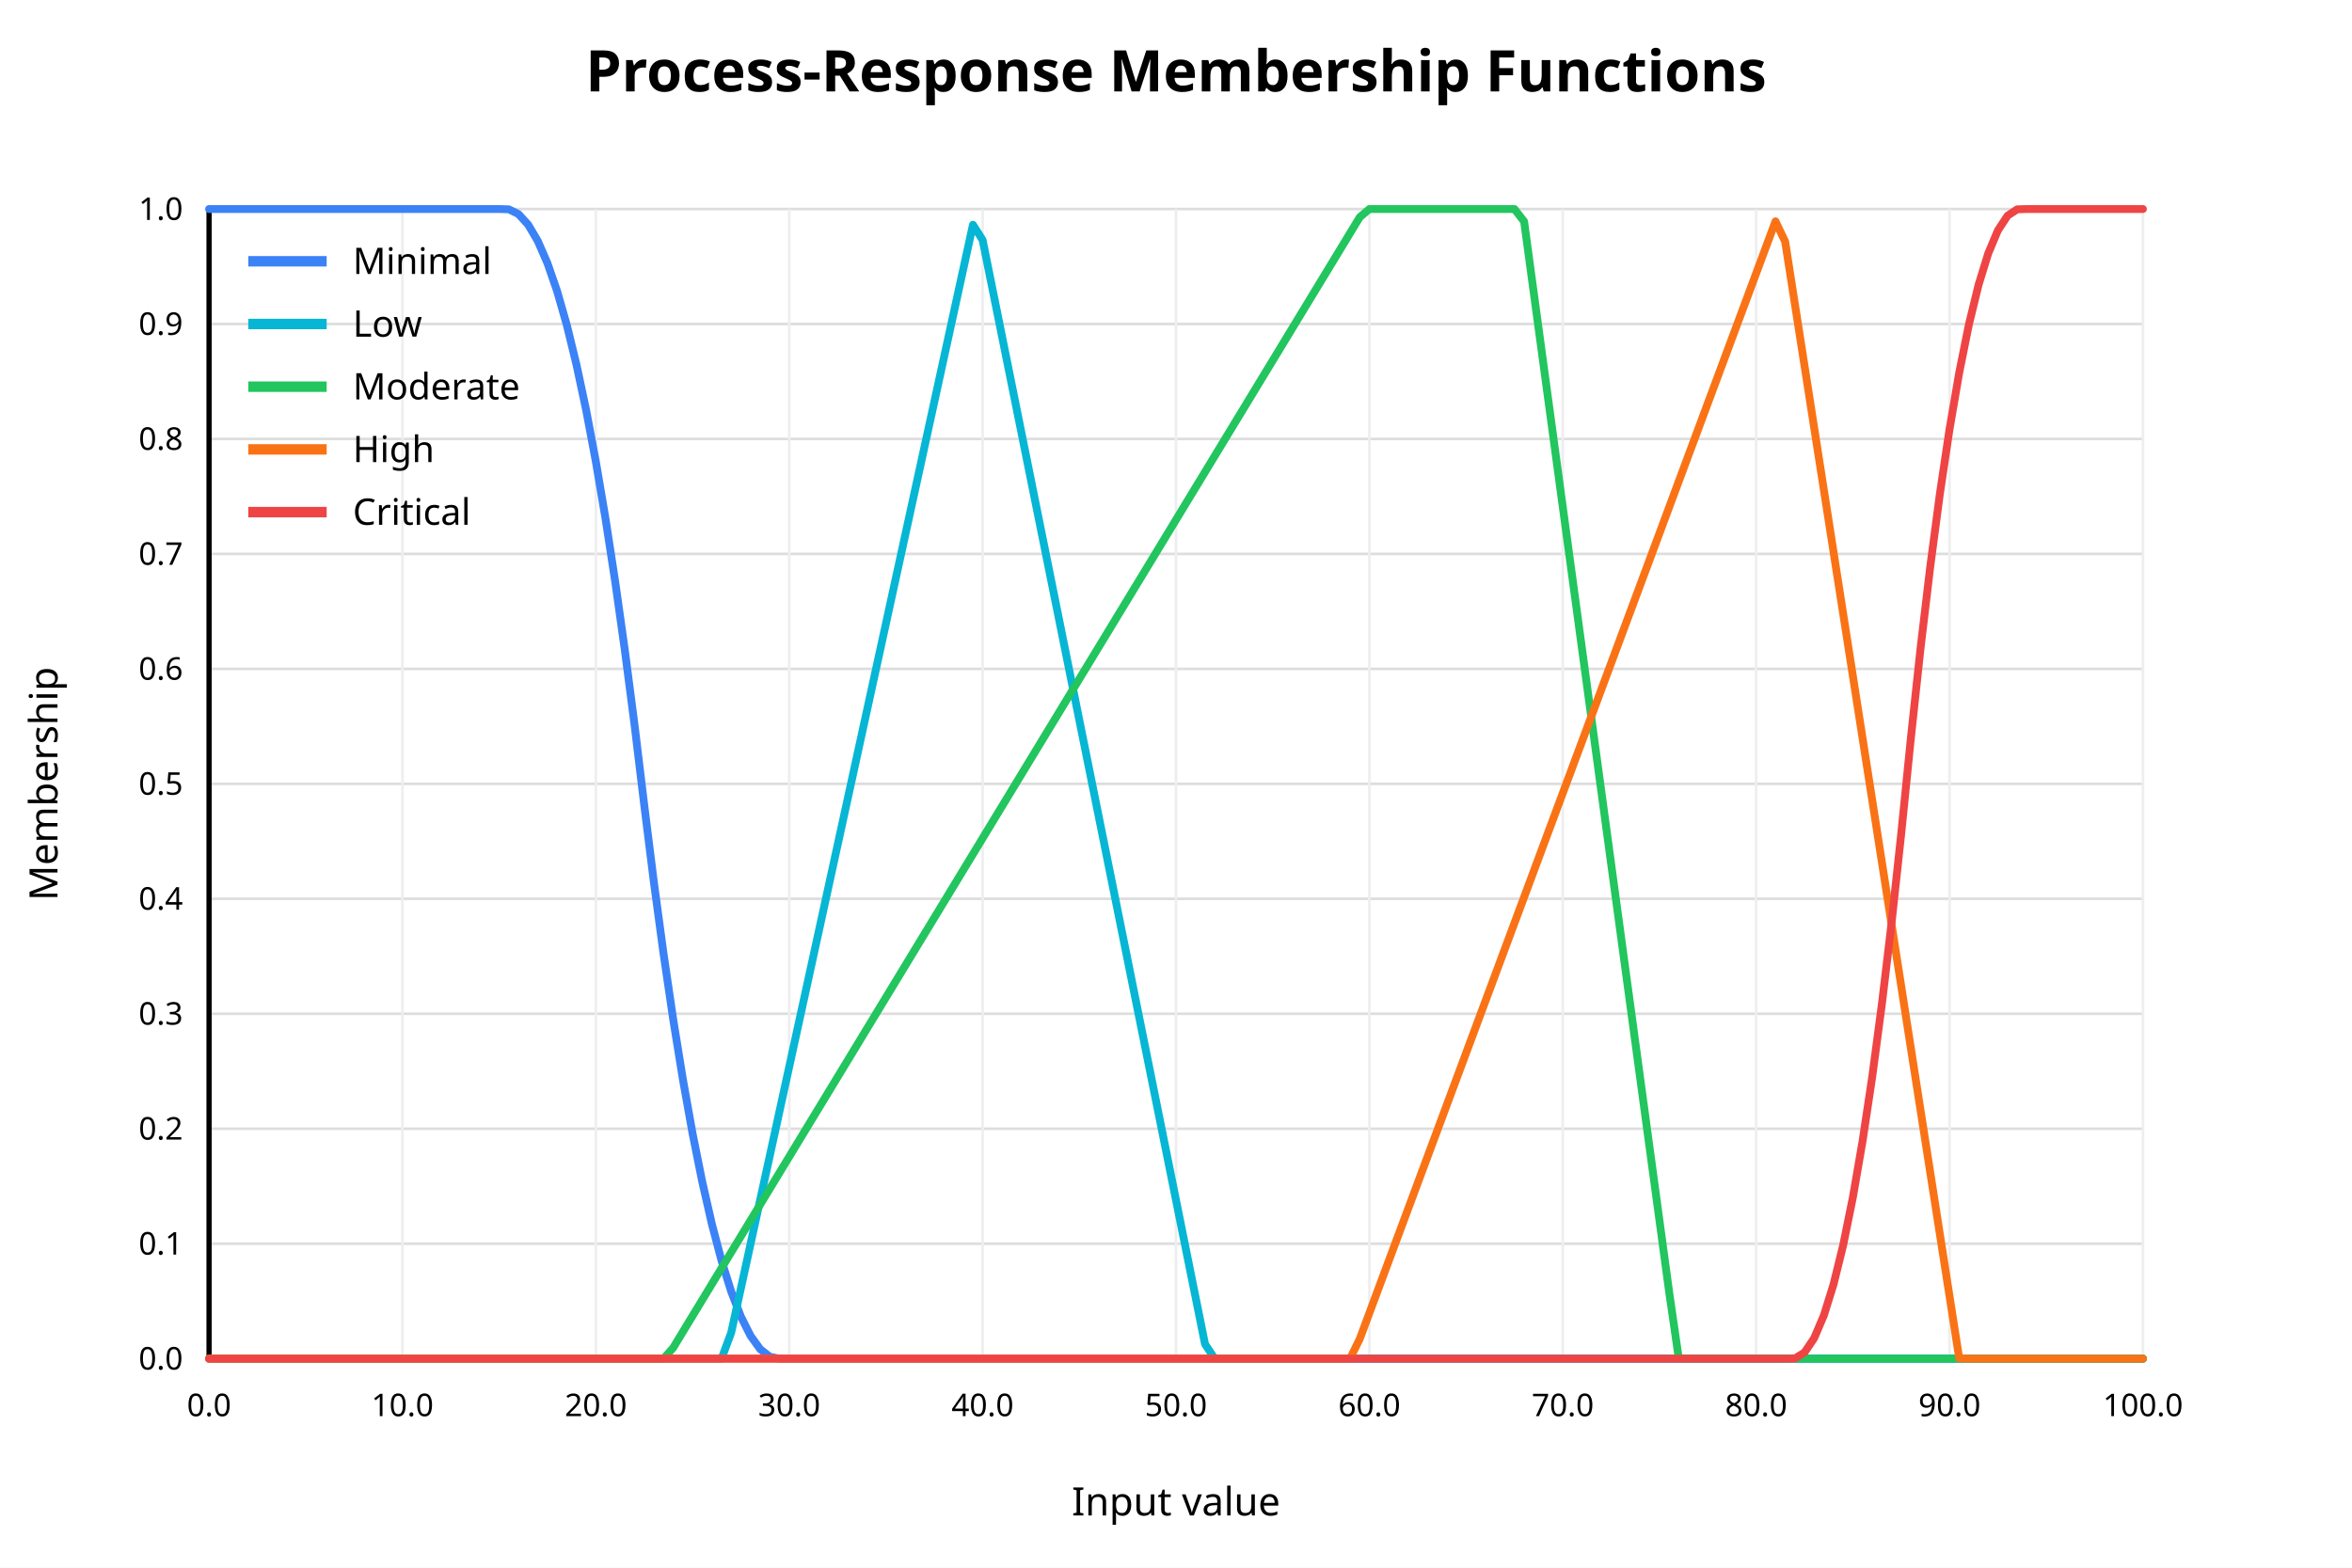
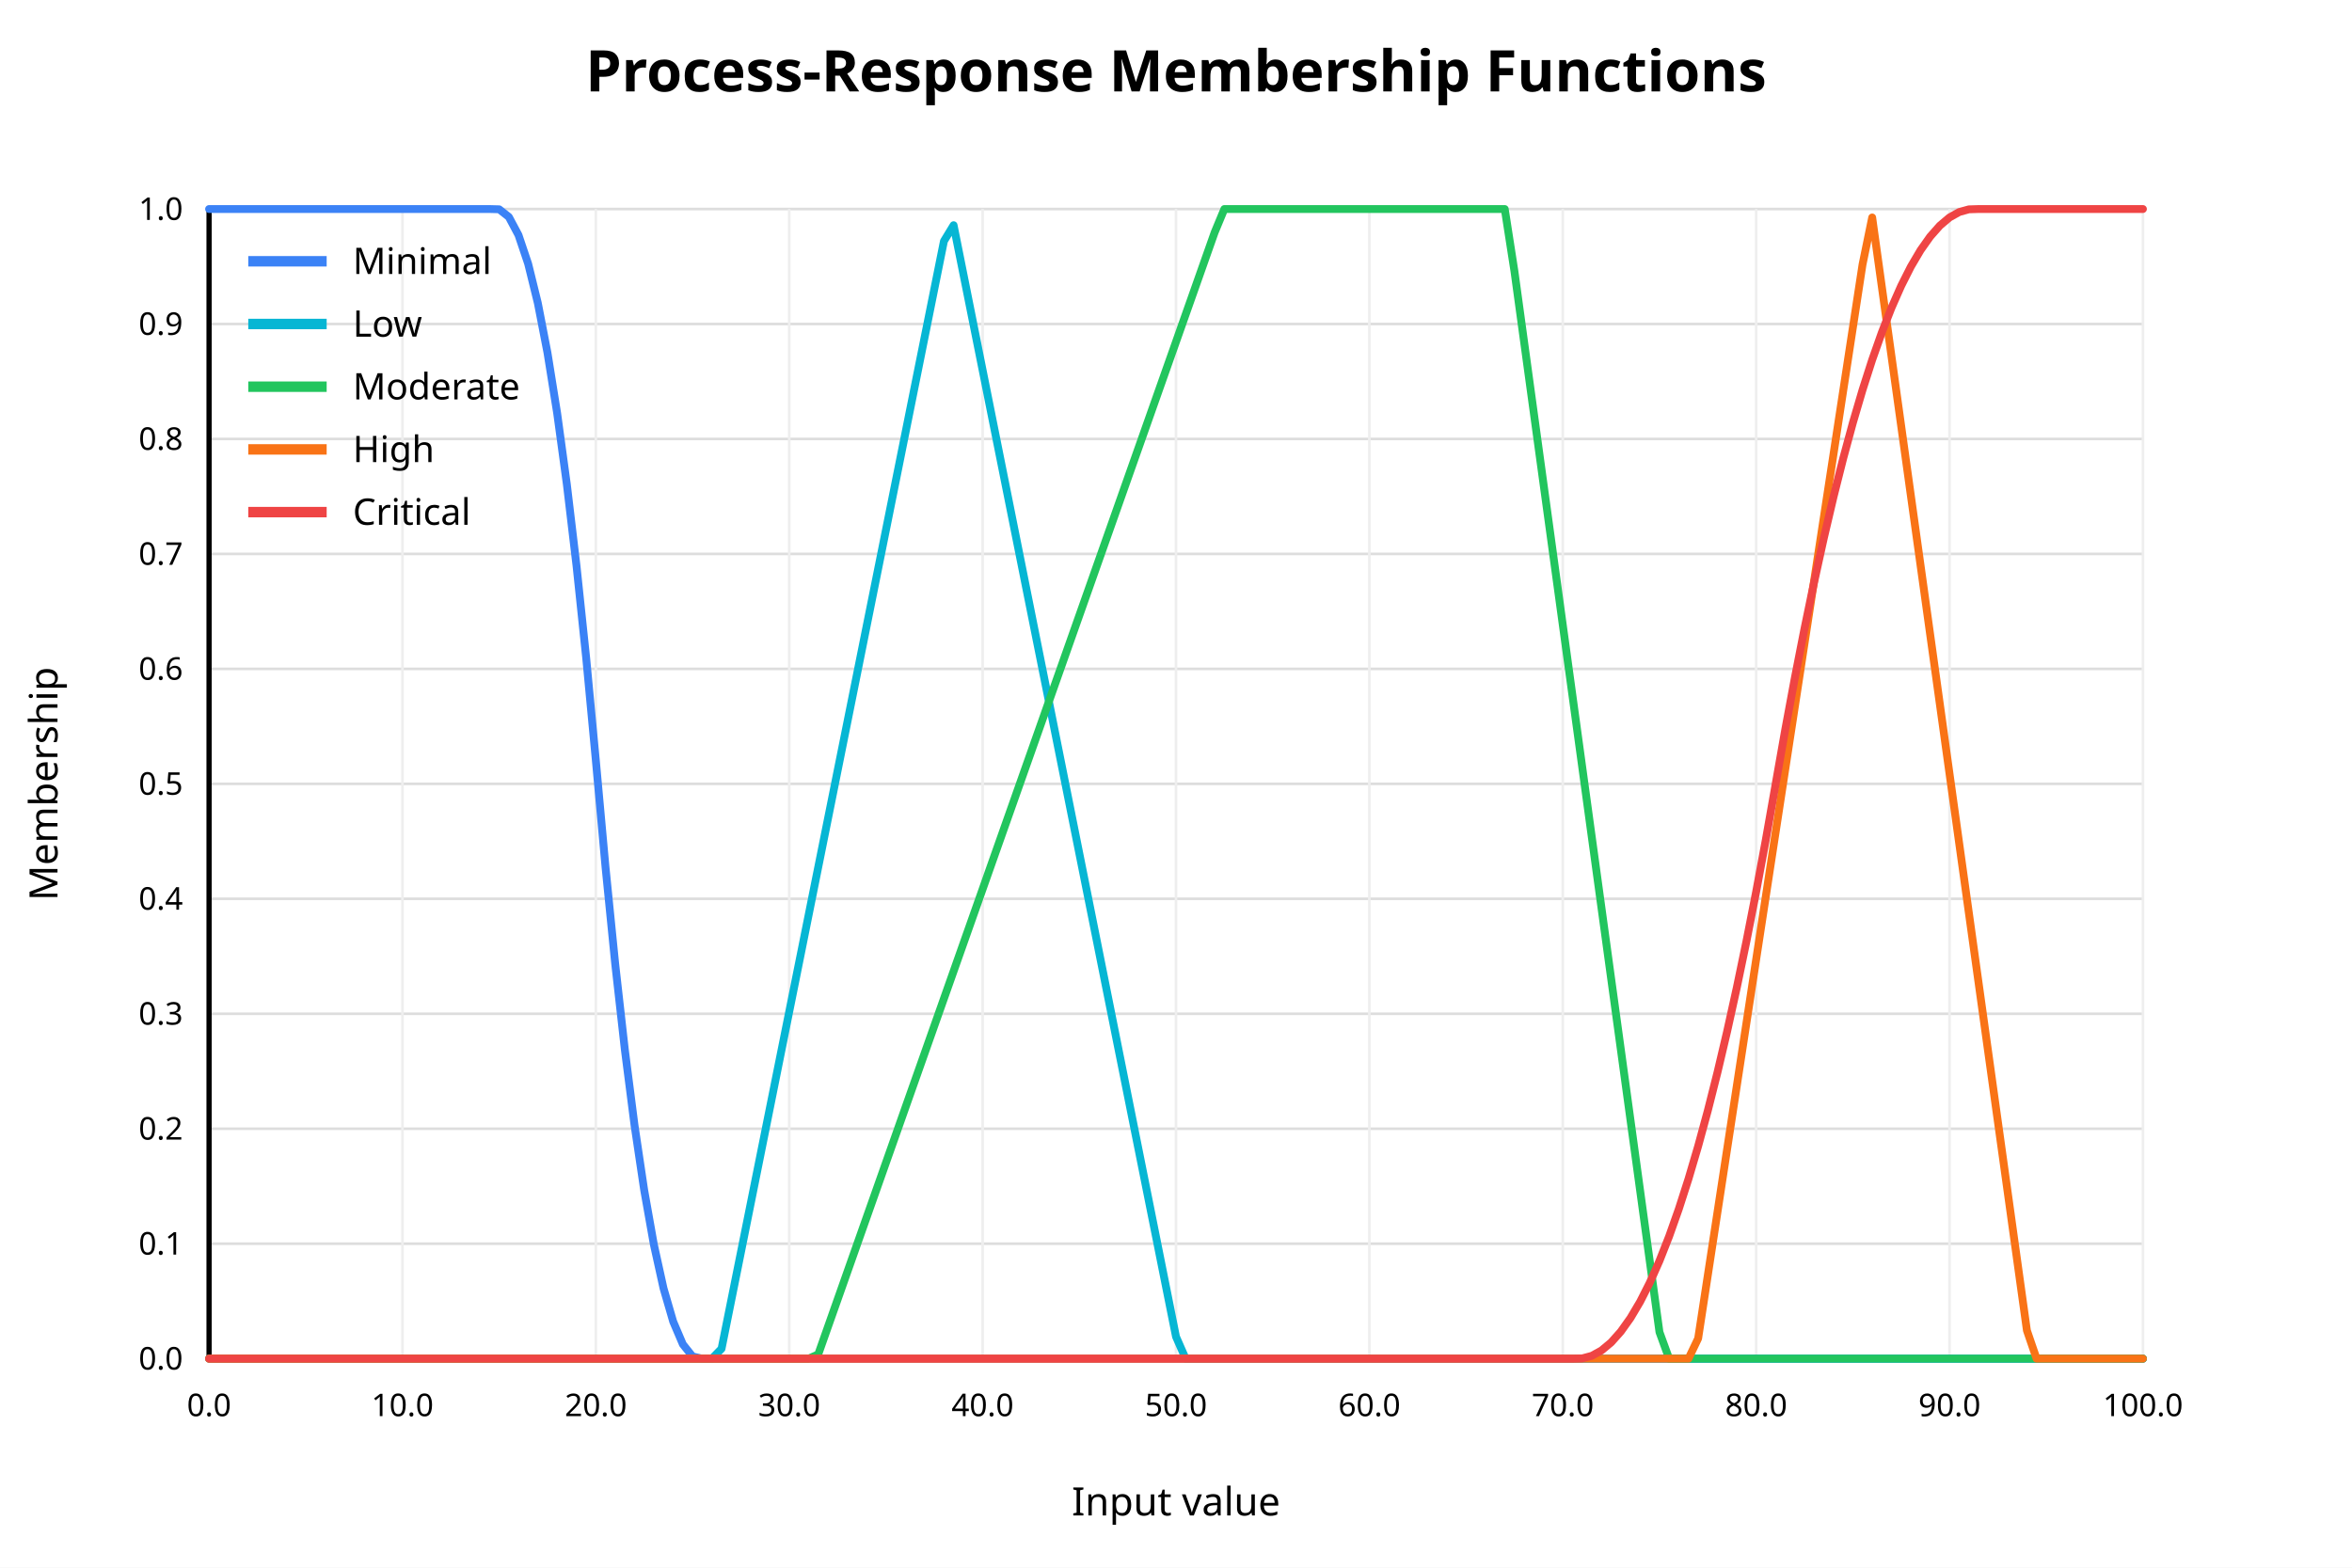
<svg xmlns="http://www.w3.org/2000/svg" width="900" height="600" viewBox="0 0 900 600">
  <rect x="0" y="0" width="900" height="600" fill="white" />
  <text x="450" y="35" text-anchor="middle" font-family="sans-serif" font-size="22" font-weight="bold" fill="black">Process-Response Membership Functions</text>
  <line x1="80" y1="520.00" x2="820" y2="520.00" stroke="#dddddd" stroke-width="1" />
  <text x="70" y="520.00" text-anchor="end" dominant-baseline="middle" font-family="sans-serif" font-size="12" fill="black">0.0</text>
  <line x1="80" y1="476.00" x2="820" y2="476.00" stroke="#dddddd" stroke-width="1" />
  <text x="70" y="476.00" text-anchor="end" dominant-baseline="middle" font-family="sans-serif" font-size="12" fill="black">0.1</text>
  <line x1="80" y1="432.00" x2="820" y2="432.00" stroke="#dddddd" stroke-width="1" />
  <text x="70" y="432.00" text-anchor="end" dominant-baseline="middle" font-family="sans-serif" font-size="12" fill="black">0.2</text>
  <line x1="80" y1="388.00" x2="820" y2="388.00" stroke="#dddddd" stroke-width="1" />
  <text x="70" y="388.00" text-anchor="end" dominant-baseline="middle" font-family="sans-serif" font-size="12" fill="black">0.3</text>
  <line x1="80" y1="344.00" x2="820" y2="344.00" stroke="#dddddd" stroke-width="1" />
  <text x="70" y="344.00" text-anchor="end" dominant-baseline="middle" font-family="sans-serif" font-size="12" fill="black">0.4</text>
  <line x1="80" y1="300.00" x2="820" y2="300.00" stroke="#dddddd" stroke-width="1" />
  <text x="70" y="300.00" text-anchor="end" dominant-baseline="middle" font-family="sans-serif" font-size="12" fill="black">0.5</text>
  <line x1="80" y1="256.00" x2="820" y2="256.00" stroke="#dddddd" stroke-width="1" />
  <text x="70" y="256.00" text-anchor="end" dominant-baseline="middle" font-family="sans-serif" font-size="12" fill="black">0.6</text>
  <line x1="80" y1="212.00" x2="820" y2="212.00" stroke="#dddddd" stroke-width="1" />
  <text x="70" y="212.00" text-anchor="end" dominant-baseline="middle" font-family="sans-serif" font-size="12" fill="black">0.7</text>
  <line x1="80" y1="168.00" x2="820" y2="168.00" stroke="#dddddd" stroke-width="1" />
  <text x="70" y="168.00" text-anchor="end" dominant-baseline="middle" font-family="sans-serif" font-size="12" fill="black">0.8</text>
  <line x1="80" y1="124.00" x2="820" y2="124.00" stroke="#dddddd" stroke-width="1" />
  <text x="70" y="124.00" text-anchor="end" dominant-baseline="middle" font-family="sans-serif" font-size="12" fill="black">0.9</text>
  <line x1="80" y1="80.00" x2="820" y2="80.00" stroke="#dddddd" stroke-width="1" />
  <text x="70" y="80.00" text-anchor="end" dominant-baseline="middle" font-family="sans-serif" font-size="12" fill="black">1.0</text>
  <line x1="80.00" y1="80" x2="80.00" y2="520" stroke="#eeeeee" stroke-width="1" />
  <text x="80.00" y="542" text-anchor="middle" font-family="sans-serif" font-size="12" fill="black">0.0</text>
  <line x1="154.00" y1="80" x2="154.00" y2="520" stroke="#eeeeee" stroke-width="1" />
  <text x="154.00" y="542" text-anchor="middle" font-family="sans-serif" font-size="12" fill="black">10.0</text>
  <line x1="228.00" y1="80" x2="228.00" y2="520" stroke="#eeeeee" stroke-width="1" />
  <text x="228.00" y="542" text-anchor="middle" font-family="sans-serif" font-size="12" fill="black">20.0</text>
  <line x1="302.00" y1="80" x2="302.00" y2="520" stroke="#eeeeee" stroke-width="1" />
  <text x="302.00" y="542" text-anchor="middle" font-family="sans-serif" font-size="12" fill="black">30.0</text>
  <line x1="376.00" y1="80" x2="376.00" y2="520" stroke="#eeeeee" stroke-width="1" />
  <text x="376.00" y="542" text-anchor="middle" font-family="sans-serif" font-size="12" fill="black">40.0</text>
  <line x1="450.00" y1="80" x2="450.00" y2="520" stroke="#eeeeee" stroke-width="1" />
  <text x="450.00" y="542" text-anchor="middle" font-family="sans-serif" font-size="12" fill="black">50.0</text>
  <line x1="524.00" y1="80" x2="524.00" y2="520" stroke="#eeeeee" stroke-width="1" />
  <text x="524.00" y="542" text-anchor="middle" font-family="sans-serif" font-size="12" fill="black">60.0</text>
  <line x1="598.00" y1="80" x2="598.00" y2="520" stroke="#eeeeee" stroke-width="1" />
  <text x="598.00" y="542" text-anchor="middle" font-family="sans-serif" font-size="12" fill="black">70.0</text>
  <line x1="672.00" y1="80" x2="672.00" y2="520" stroke="#eeeeee" stroke-width="1" />
  <text x="672.00" y="542" text-anchor="middle" font-family="sans-serif" font-size="12" fill="black">80.0</text>
  <line x1="746.00" y1="80" x2="746.00" y2="520" stroke="#eeeeee" stroke-width="1" />
  <text x="746.00" y="542" text-anchor="middle" font-family="sans-serif" font-size="12" fill="black">90.0</text>
  <line x1="820.00" y1="80" x2="820.00" y2="520" stroke="#eeeeee" stroke-width="1" />
  <text x="820.00" y="542" text-anchor="middle" font-family="sans-serif" font-size="12" fill="black">100.0</text>
  <line x1="80" y1="520" x2="820" y2="520" stroke="black" stroke-width="2" />
  <line x1="80" y1="80" x2="80" y2="520" stroke="black" stroke-width="2" />
  <text x="450" y="580" text-anchor="middle" font-family="sans-serif" font-size="15" fill="black">Input value</text>
  <text x="22" y="300" text-anchor="middle" font-family="sans-serif" font-size="15" fill="black" transform="rotate(-90 22 300)">Membership</text>
-   <polyline fill="none" stroke="#3b82f6" stroke-width="3" stroke-linejoin="round" stroke-linecap="round" points="80.00,80.00 83.70,80.00 87.40,80.00 91.10,80.00 94.80,80.00 98.50,80.00 102.20,80.00 105.90,80.00 109.60,80.00 113.30,80.00 117.00,80.00 120.70,80.00 124.40,80.00 128.10,80.00 131.80,80.00 135.50,80.00 139.20,80.00 142.90,80.00 146.60,80.00 150.30,80.00 154.00,80.00 157.70,80.00 161.40,80.00 165.10,80.00 168.80,80.00 172.50,80.00 176.20,80.00 179.90,80.00 183.60,80.00 187.30,80.00 191.00,80.00 194.70,80.11 198.40,81.94 202.10,85.99 205.80,92.27 209.50,100.77 213.20,111.49 216.90,124.44 220.60,139.62 224.30,157.02 228.00,176.64 231.70,198.49 235.40,222.57 239.10,248.87 242.80,277.39 246.50,307.99 250.20,337.60 253.90,364.97 257.60,390.13 261.30,413.05 265.00,433.76 268.70,452.23 272.40,468.49 276.10,482.51 279.80,494.32 283.50,503.89 287.20,511.25 290.90,516.38 294.60,519.28 298.30,520.00 302.00,520.00 305.70,520.00 309.40,520.00 313.10,520.00 316.80,520.00 320.50,520.00 324.20,520.00 327.90,520.00 331.60,520.00 335.30,520.00 339.00,520.00 342.70,520.00 346.40,520.00 350.10,520.00 353.80,520.00 357.50,520.00 361.20,520.00 364.90,520.00 368.60,520.00 372.30,520.00 376.00,520.00 379.70,520.00 383.40,520.00 387.10,520.00 390.80,520.00 394.50,520.00 398.20,520.00 401.90,520.00 405.60,520.00 409.30,520.00 413.00,520.00 416.70,520.00 420.40,520.00 424.10,520.00 427.80,520.00 431.50,520.00 435.20,520.00 438.90,520.00 442.60,520.00 446.30,520.00 450.00,520.00 453.70,520.00 457.40,520.00 461.10,520.00 464.80,520.00 468.50,520.00 472.20,520.00 475.90,520.00 479.60,520.00 483.30,520.00 487.00,520.00 490.70,520.00 494.40,520.00 498.10,520.00 501.80,520.00 505.50,520.00 509.20,520.00 512.90,520.00 516.60,520.00 520.30,520.00 524.00,520.00 527.70,520.00 531.40,520.00 535.10,520.00 538.80,520.00 542.50,520.00 546.20,520.00 549.90,520.00 553.60,520.00 557.30,520.00 561.00,520.00 564.70,520.00 568.40,520.00 572.10,520.00 575.80,520.00 579.50,520.00 583.20,520.00 586.90,520.00 590.60,520.00 594.30,520.00 598.00,520.00 601.70,520.00 605.40,520.00 609.10,520.00 612.80,520.00 616.50,520.00 620.20,520.00 623.90,520.00 627.60,520.00 631.30,520.00 635.00,520.00 638.70,520.00 642.40,520.00 646.10,520.00 649.80,520.00 653.50,520.00 657.20,520.00 660.90,520.00 664.60,520.00 668.30,520.00 672.00,520.00 675.70,520.00 679.40,520.00 683.10,520.00 686.80,520.00 690.50,520.00 694.20,520.00 697.90,520.00 701.60,520.00 705.30,520.00 709.00,520.00 712.70,520.00 716.40,520.00 720.10,520.00 723.80,520.00 727.50,520.00 731.20,520.00 734.90,520.00 738.60,520.00 742.30,520.00 746.00,520.00 749.70,520.00 753.40,520.00 757.10,520.00 760.80,520.00 764.50,520.00 768.20,520.00 771.90,520.00 775.60,520.00 779.30,520.00 783.00,520.00 786.70,520.00 790.40,520.00 794.10,520.00 797.80,520.00 801.50,520.00 805.20,520.00 808.90,520.00 812.60,520.00 816.30,520.00 820.00,520.00" />
+   <polyline fill="none" stroke="#3b82f6" stroke-width="3" stroke-linejoin="round" stroke-linecap="round" points="80.00,80.00 83.70,80.00 87.40,80.00 91.10,80.00 94.80,80.00 98.50,80.00 102.20,80.00 105.90,80.00 109.60,80.00 113.30,80.00 117.00,80.00 120.70,80.00 124.40,80.00 128.10,80.00 131.80,80.00 135.50,80.00 139.20,80.00 142.90,80.00 146.60,80.00 150.30,80.00 154.00,80.00 157.70,80.00 161.40,80.00 165.10,80.00 168.80,80.00 172.50,80.00 176.20,80.00 179.90,80.00 183.60,80.00 187.30,80.00 191.00,80.10 194.70,83.01 198.40,89.96 202.10,100.95 205.80,115.98 209.50,135.06 213.20,158.17 216.90,185.33 220.60,216.52 224.30,251.76 228.00,291.04 231.70,331.86 235.40,368.84 239.10,401.77 242.80,430.66 246.50,455.51 250.20,476.32 253.90,493.09 257.60,505.82 261.30,514.50 265.00,519.15 268.70,520.00 272.40,520.00 276.10,520.00 279.80,520.00 283.50,520.00 287.20,520.00 290.90,520.00 294.60,520.00 298.30,520.00 302.00,520.00 305.70,520.00 309.40,520.00 313.10,520.00 316.80,520.00 320.50,520.00 324.20,520.00 327.90,520.00 331.60,520.00 335.30,520.00 339.00,520.00 342.70,520.00 346.40,520.00 350.10,520.00 353.80,520.00 357.50,520.00 361.20,520.00 364.90,520.00 368.60,520.00 372.30,520.00 376.00,520.00 379.70,520.00 383.40,520.00 387.10,520.00 390.80,520.00 394.50,520.00 398.20,520.00 401.90,520.00 405.60,520.00 409.30,520.00 413.00,520.00 416.70,520.00 420.40,520.00 424.10,520.00 427.80,520.00 431.50,520.00 435.20,520.00 438.90,520.00 442.60,520.00 446.30,520.00 450.00,520.00 453.70,520.00 457.40,520.00 461.10,520.00 464.80,520.00 468.50,520.00 472.20,520.00 475.90,520.00 479.60,520.00 483.30,520.00 487.00,520.00 490.70,520.00 494.40,520.00 498.10,520.00 501.80,520.00 505.50,520.00 509.20,520.00 512.90,520.00 516.60,520.00 520.30,520.00 524.00,520.00 527.70,520.00 531.40,520.00 535.10,520.00 538.80,520.00 542.50,520.00 546.20,520.00 549.90,520.00 553.60,520.00 557.30,520.00 561.00,520.00 564.70,520.00 568.40,520.00 572.10,520.00 575.80,520.00 579.50,520.00 583.20,520.00 586.90,520.00 590.60,520.00 594.30,520.00 598.00,520.00 601.70,520.00 605.40,520.00 609.10,520.00 612.80,520.00 616.50,520.00 620.20,520.00 623.90,520.00 627.60,520.00 631.30,520.00 635.00,520.00 638.70,520.00 642.40,520.00 646.10,520.00 649.80,520.00 653.50,520.00 657.20,520.00 660.90,520.00 664.60,520.00 668.30,520.00 672.00,520.00 675.70,520.00 679.40,520.00 683.10,520.00 686.80,520.00 690.50,520.00 694.20,520.00 697.90,520.00 701.60,520.00 705.30,520.00 709.00,520.00 712.70,520.00 716.40,520.00 720.10,520.00 723.80,520.00 727.50,520.00 731.20,520.00 734.90,520.00 738.60,520.00 742.30,520.00 746.00,520.00 749.70,520.00 753.40,520.00 757.10,520.00 760.80,520.00 764.50,520.00 768.20,520.00 771.90,520.00 775.60,520.00 779.30,520.00 783.00,520.00 786.70,520.00 790.40,520.00 794.10,520.00 797.80,520.00 801.50,520.00 805.20,520.00 808.90,520.00 812.60,520.00 816.30,520.00 820.00,520.00" />
  <line x1="95" y1="100" x2="125" y2="100" stroke="#3b82f6" stroke-width="4" />
  <text x="135" y="100" dominant-baseline="middle" font-family="sans-serif" font-size="14" fill="black">Minimal</text>
-   <polyline fill="none" stroke="#06b6d4" stroke-width="3" stroke-linejoin="round" stroke-linecap="round" points="80.00,520.00 83.70,520.00 87.40,520.00 91.10,520.00 94.80,520.00 98.50,520.00 102.20,520.00 105.90,520.00 109.60,520.00 113.30,520.00 117.00,520.00 120.70,520.00 124.40,520.00 128.10,520.00 131.80,520.00 135.50,520.00 139.20,520.00 142.90,520.00 146.60,520.00 150.30,520.00 154.00,520.00 157.70,520.00 161.40,520.00 165.10,520.00 168.80,520.00 172.50,520.00 176.20,520.00 179.90,520.00 183.60,520.00 187.30,520.00 191.00,520.00 194.70,520.00 198.40,520.00 202.10,520.00 205.80,520.00 209.50,520.00 213.20,520.00 216.90,520.00 220.60,520.00 224.30,520.00 228.00,520.00 231.70,520.00 235.40,520.00 239.10,520.00 242.80,520.00 246.50,520.00 250.20,520.00 253.90,520.00 257.60,520.00 261.30,520.00 265.00,520.00 268.70,520.00 272.40,520.00 276.10,520.00 279.80,510.04 283.50,493.08 287.20,476.11 290.90,459.15 294.60,442.19 298.30,425.23 302.00,408.27 305.70,391.31 309.40,374.35 313.10,357.39 316.80,340.43 320.50,323.47 324.20,306.51 327.90,289.55 331.60,272.59 335.30,255.62 339.00,238.66 342.70,221.70 346.40,204.74 350.10,187.78 353.80,170.82 357.50,153.86 361.20,136.90 364.90,119.94 368.60,102.98 372.30,86.02 376.00,91.85 379.70,110.23 383.40,128.60 387.10,146.97 390.80,165.34 394.50,183.72 398.20,202.09 401.90,220.46 405.60,238.83 409.30,257.21 413.00,275.58 416.70,293.95 420.40,312.33 424.10,330.70 427.80,349.07 431.50,367.44 435.20,385.82 438.90,404.19 442.60,422.56 446.30,440.93 450.00,459.31 453.70,477.68 457.40,496.05 461.10,514.42 464.80,520.00 468.50,520.00 472.20,520.00 475.90,520.00 479.60,520.00 483.30,520.00 487.00,520.00 490.70,520.00 494.40,520.00 498.10,520.00 501.80,520.00 505.50,520.00 509.20,520.00 512.90,520.00 516.60,520.00 520.30,520.00 524.00,520.00 527.70,520.00 531.40,520.00 535.10,520.00 538.80,520.00 542.50,520.00 546.20,520.00 549.90,520.00 553.60,520.00 557.30,520.00 561.00,520.00 564.70,520.00 568.40,520.00 572.10,520.00 575.80,520.00 579.50,520.00 583.20,520.00 586.90,520.00 590.60,520.00 594.30,520.00 598.00,520.00 601.70,520.00 605.40,520.00 609.10,520.00 612.80,520.00 616.50,520.00 620.20,520.00 623.90,520.00 627.60,520.00 631.30,520.00 635.00,520.00 638.70,520.00 642.40,520.00 646.10,520.00 649.80,520.00 653.50,520.00 657.20,520.00 660.90,520.00 664.60,520.00 668.30,520.00 672.00,520.00 675.70,520.00 679.40,520.00 683.10,520.00 686.80,520.00 690.50,520.00 694.20,520.00 697.90,520.00 701.60,520.00 705.30,520.00 709.00,520.00 712.70,520.00 716.40,520.00 720.10,520.00 723.80,520.00 727.50,520.00 731.20,520.00 734.90,520.00 738.60,520.00 742.30,520.00 746.00,520.00 749.70,520.00 753.40,520.00 757.10,520.00 760.80,520.00 764.50,520.00 768.20,520.00 771.90,520.00 775.60,520.00 779.30,520.00 783.00,520.00 786.70,520.00 790.40,520.00 794.10,520.00 797.80,520.00 801.50,520.00 805.20,520.00 808.90,520.00 812.60,520.00 816.30,520.00 820.00,520.00" />
+   <polyline fill="none" stroke="#06b6d4" stroke-width="3" stroke-linejoin="round" stroke-linecap="round" points="80.00,520.00 83.70,520.00 87.40,520.00 91.10,520.00 94.80,520.00 98.50,520.00 102.20,520.00 105.90,520.00 109.60,520.00 113.30,520.00 117.00,520.00 120.70,520.00 124.40,520.00 128.10,520.00 131.80,520.00 135.50,520.00 139.20,520.00 142.90,520.00 146.60,520.00 150.30,520.00 154.00,520.00 157.70,520.00 161.40,520.00 165.10,520.00 168.80,520.00 172.50,520.00 176.20,520.00 179.90,520.00 183.60,520.00 187.30,520.00 191.00,520.00 194.70,520.00 198.40,520.00 202.10,520.00 205.80,520.00 209.50,520.00 213.20,520.00 216.90,520.00 220.60,520.00 224.30,520.00 228.00,520.00 231.70,520.00 235.40,520.00 239.10,520.00 242.80,520.00 246.50,520.00 250.20,520.00 253.90,520.00 257.60,520.00 261.30,520.00 265.00,520.00 268.70,520.00 272.40,520.00 276.10,516.20 279.80,497.77 283.50,479.34 287.20,460.91 290.90,442.48 294.60,424.04 298.30,405.61 302.00,387.18 305.70,368.75 309.40,350.32 313.10,331.88 316.80,313.45 320.50,295.02 324.20,276.59 327.90,258.16 331.60,239.72 335.30,221.29 339.00,202.86 342.70,184.43 346.40,166.00 350.10,147.56 353.80,129.13 357.50,110.70 361.20,92.27 364.90,86.19 368.60,104.68 372.30,123.18 376.00,141.67 379.70,160.17 383.40,178.66 387.10,197.16 390.80,215.66 394.50,234.15 398.20,252.65 401.90,271.14 405.60,289.64 409.30,308.14 413.00,326.63 416.70,345.13 420.40,363.62 424.10,382.12 427.80,400.62 431.50,419.11 435.20,437.61 438.90,456.10 442.60,474.60 446.30,493.10 450.00,511.59 453.70,520.00 457.40,520.00 461.10,520.00 464.80,520.00 468.50,520.00 472.20,520.00 475.90,520.00 479.60,520.00 483.30,520.00 487.00,520.00 490.70,520.00 494.40,520.00 498.10,520.00 501.80,520.00 505.50,520.00 509.20,520.00 512.90,520.00 516.60,520.00 520.30,520.00 524.00,520.00 527.70,520.00 531.40,520.00 535.10,520.00 538.80,520.00 542.50,520.00 546.20,520.00 549.90,520.00 553.60,520.00 557.30,520.00 561.00,520.00 564.70,520.00 568.40,520.00 572.10,520.00 575.80,520.00 579.50,520.00 583.20,520.00 586.90,520.00 590.60,520.00 594.30,520.00 598.00,520.00 601.70,520.00 605.40,520.00 609.10,520.00 612.80,520.00 616.50,520.00 620.20,520.00 623.90,520.00 627.60,520.00 631.30,520.00 635.00,520.00 638.70,520.00 642.40,520.00 646.10,520.00 649.80,520.00 653.50,520.00 657.20,520.00 660.90,520.00 664.60,520.00 668.30,520.00 672.00,520.00 675.70,520.00 679.40,520.00 683.10,520.00 686.80,520.00 690.50,520.00 694.20,520.00 697.90,520.00 701.60,520.00 705.30,520.00 709.00,520.00 712.70,520.00 716.40,520.00 720.10,520.00 723.80,520.00 727.50,520.00 731.20,520.00 734.90,520.00 738.60,520.00 742.30,520.00 746.00,520.00 749.70,520.00 753.40,520.00 757.10,520.00 760.80,520.00 764.50,520.00 768.20,520.00 771.90,520.00 775.60,520.00 779.30,520.00 783.00,520.00 786.70,520.00 790.40,520.00 794.10,520.00 797.80,520.00 801.50,520.00 805.20,520.00 808.90,520.00 812.60,520.00 816.30,520.00 820.00,520.00" />
  <line x1="95" y1="124" x2="125" y2="124" stroke="#06b6d4" stroke-width="4" />
  <text x="135" y="124" dominant-baseline="middle" font-family="sans-serif" font-size="14" fill="black">Low</text>
-   <polyline fill="none" stroke="#22c55e" stroke-width="3" stroke-linejoin="round" stroke-linecap="round" points="80.00,520.00 83.70,520.00 87.40,520.00 91.10,520.00 94.80,520.00 98.50,520.00 102.20,520.00 105.90,520.00 109.60,520.00 113.30,520.00 117.00,520.00 120.70,520.00 124.40,520.00 128.10,520.00 131.80,520.00 135.50,520.00 139.20,520.00 142.90,520.00 146.60,520.00 150.30,520.00 154.00,520.00 157.70,520.00 161.40,520.00 165.10,520.00 168.80,520.00 172.50,520.00 176.20,520.00 179.90,520.00 183.60,520.00 187.30,520.00 191.00,520.00 194.70,520.00 198.40,520.00 202.10,520.00 205.80,520.00 209.50,520.00 213.20,520.00 216.90,520.00 220.60,520.00 224.30,520.00 228.00,520.00 231.70,520.00 235.40,520.00 239.10,520.00 242.80,520.00 246.50,520.00 250.20,520.00 253.90,520.00 257.60,515.83 261.30,509.73 265.00,503.64 268.70,497.55 272.40,491.45 276.10,485.36 279.80,479.26 283.50,473.17 287.20,467.08 290.90,460.98 294.60,454.89 298.30,448.79 302.00,442.70 305.70,436.60 309.40,430.51 313.10,424.42 316.80,418.32 320.50,412.23 324.20,406.13 327.90,400.04 331.60,393.94 335.30,387.85 339.00,381.76 342.70,375.66 346.40,369.57 350.10,363.47 353.80,357.38 357.50,351.28 361.20,345.19 364.90,339.10 368.60,333.00 372.30,326.91 376.00,320.81 379.70,314.72 383.40,308.62 387.10,302.53 390.80,296.44 394.50,290.34 398.20,284.25 401.90,278.15 405.60,272.06 409.30,265.97 413.00,259.87 416.70,253.78 420.40,247.68 424.10,241.59 427.80,235.49 431.50,229.40 435.20,223.31 438.90,217.21 442.60,211.12 446.30,205.02 450.00,198.93 453.70,192.83 457.40,186.74 461.10,180.65 464.80,174.55 468.50,168.46 472.20,162.36 475.90,156.27 479.60,150.17 483.30,144.08 487.00,137.99 490.70,131.89 494.40,125.80 498.10,119.70 501.80,113.61 505.50,107.52 509.20,101.42 512.90,95.33 516.60,89.23 520.30,83.14 524.00,80.00 527.70,80.00 531.40,80.00 535.10,80.00 538.80,80.00 542.50,80.00 546.20,80.00 549.90,80.00 553.60,80.00 557.30,80.00 561.00,80.00 564.70,80.00 568.40,80.00 572.10,80.00 575.80,80.00 579.50,80.00 583.20,84.74 586.90,112.06 590.60,139.37 594.30,166.68 598.00,194.00 601.70,221.31 605.40,248.63 609.10,275.94 612.80,303.25 616.50,330.57 620.20,357.88 623.90,385.19 627.60,412.51 631.30,439.82 635.00,467.13 638.70,494.45 642.40,520.00 646.10,520.00 649.80,520.00 653.50,520.00 657.20,520.00 660.90,520.00 664.60,520.00 668.30,520.00 672.00,520.00 675.70,520.00 679.40,520.00 683.10,520.00 686.80,520.00 690.50,520.00 694.20,520.00 697.90,520.00 701.60,520.00 705.30,520.00 709.00,520.00 712.70,520.00 716.40,520.00 720.10,520.00 723.80,520.00 727.50,520.00 731.20,520.00 734.90,520.00 738.60,520.00 742.30,520.00 746.00,520.00 749.70,520.00 753.40,520.00 757.10,520.00 760.80,520.00 764.50,520.00 768.20,520.00 771.90,520.00 775.60,520.00 779.30,520.00 783.00,520.00 786.70,520.00 790.40,520.00 794.10,520.00 797.80,520.00 801.50,520.00 805.20,520.00 808.90,520.00 812.60,520.00 816.30,520.00 820.00,520.00" />
+   <polyline fill="none" stroke="#22c55e" stroke-width="3" stroke-linejoin="round" stroke-linecap="round" points="80.00,520.00 83.70,520.00 87.40,520.00 91.10,520.00 94.80,520.00 98.50,520.00 102.20,520.00 105.90,520.00 109.60,520.00 113.30,520.00 117.00,520.00 120.70,520.00 124.40,520.00 128.10,520.00 131.80,520.00 135.50,520.00 139.20,520.00 142.90,520.00 146.60,520.00 150.30,520.00 154.00,520.00 157.70,520.00 161.40,520.00 165.10,520.00 168.80,520.00 172.50,520.00 176.20,520.00 179.90,520.00 183.60,520.00 187.30,520.00 191.00,520.00 194.70,520.00 198.40,520.00 202.10,520.00 205.80,520.00 209.50,520.00 213.20,520.00 216.90,520.00 220.60,520.00 224.30,520.00 228.00,520.00 231.70,520.00 235.40,520.00 239.10,520.00 242.80,520.00 246.50,520.00 250.20,520.00 253.90,520.00 257.60,520.00 261.30,520.00 265.00,520.00 268.70,520.00 272.40,520.00 276.10,520.00 279.80,520.00 283.50,520.00 287.20,520.00 290.90,520.00 294.60,520.00 298.30,520.00 302.00,520.00 305.70,520.00 309.40,520.00 313.10,518.34 316.80,507.86 320.50,497.39 324.20,486.92 327.90,476.44 331.60,465.97 335.30,455.50 339.00,445.02 342.70,434.55 346.40,424.07 350.10,413.60 353.80,403.13 357.50,392.65 361.20,382.18 364.90,371.71 368.60,361.23 372.30,350.76 376.00,340.29 379.70,329.81 383.40,319.34 387.10,308.87 390.80,298.39 394.50,287.92 398.20,277.44 401.90,266.97 405.60,256.50 409.30,246.02 413.00,235.55 416.70,225.08 420.40,214.60 424.10,204.13 427.80,193.66 431.50,183.18 435.20,172.71 438.90,162.24 442.60,151.76 446.30,141.29 450.00,130.82 453.70,120.34 457.40,109.87 461.10,99.39 464.80,88.92 468.50,80.00 472.20,80.00 475.90,80.00 479.60,80.00 483.30,80.00 487.00,80.00 490.70,80.00 494.40,80.00 498.10,80.00 501.80,80.00 505.50,80.00 509.20,80.00 512.90,80.00 516.60,80.00 520.30,80.00 524.00,80.00 527.70,80.00 531.40,80.00 535.10,80.00 538.80,80.00 542.50,80.00 546.20,80.00 549.90,80.00 553.60,80.00 557.30,80.00 561.00,80.00 564.70,80.00 568.40,80.00 572.10,80.00 575.80,80.00 579.50,103.80 583.20,130.87 586.90,157.94 590.60,185.01 594.30,212.08 598.00,239.14 601.70,266.21 605.40,293.28 609.10,320.35 612.80,347.42 616.50,374.49 620.20,401.55 623.90,428.62 627.60,455.69 631.30,482.76 635.00,509.83 638.70,520.00 642.40,520.00 646.10,520.00 649.80,520.00 653.50,520.00 657.20,520.00 660.90,520.00 664.60,520.00 668.30,520.00 672.00,520.00 675.70,520.00 679.40,520.00 683.10,520.00 686.80,520.00 690.50,520.00 694.20,520.00 697.90,520.00 701.60,520.00 705.30,520.00 709.00,520.00 712.70,520.00 716.40,520.00 720.10,520.00 723.80,520.00 727.50,520.00 731.20,520.00 734.90,520.00 738.60,520.00 742.30,520.00 746.00,520.00 749.70,520.00 753.40,520.00 757.10,520.00 760.80,520.00 764.50,520.00 768.20,520.00 771.90,520.00 775.60,520.00 779.30,520.00 783.00,520.00 786.70,520.00 790.40,520.00 794.10,520.00 797.80,520.00 801.50,520.00 805.20,520.00 808.90,520.00 812.60,520.00 816.30,520.00 820.00,520.00" />
  <line x1="95" y1="148" x2="125" y2="148" stroke="#22c55e" stroke-width="4" />
  <text x="135" y="148" dominant-baseline="middle" font-family="sans-serif" font-size="14" fill="black">Moderate</text>
-   <polyline fill="none" stroke="#f97316" stroke-width="3" stroke-linejoin="round" stroke-linecap="round" points="80.00,520.00 83.70,520.00 87.40,520.00 91.10,520.00 94.80,520.00 98.50,520.00 102.20,520.00 105.90,520.00 109.60,520.00 113.30,520.00 117.00,520.00 120.70,520.00 124.40,520.00 128.10,520.00 131.80,520.00 135.50,520.00 139.20,520.00 142.90,520.00 146.60,520.00 150.30,520.00 154.00,520.00 157.70,520.00 161.40,520.00 165.10,520.00 168.80,520.00 172.50,520.00 176.20,520.00 179.90,520.00 183.60,520.00 187.30,520.00 191.00,520.00 194.70,520.00 198.40,520.00 202.10,520.00 205.80,520.00 209.50,520.00 213.20,520.00 216.90,520.00 220.60,520.00 224.30,520.00 228.00,520.00 231.70,520.00 235.40,520.00 239.10,520.00 242.80,520.00 246.50,520.00 250.20,520.00 253.90,520.00 257.60,520.00 261.30,520.00 265.00,520.00 268.70,520.00 272.40,520.00 276.10,520.00 279.80,520.00 283.50,520.00 287.20,520.00 290.90,520.00 294.60,520.00 298.30,520.00 302.00,520.00 305.70,520.00 309.40,520.00 313.10,520.00 316.80,520.00 320.50,520.00 324.20,520.00 327.90,520.00 331.60,520.00 335.30,520.00 339.00,520.00 342.70,520.00 346.40,520.00 350.10,520.00 353.80,520.00 357.50,520.00 361.20,520.00 364.90,520.00 368.60,520.00 372.30,520.00 376.00,520.00 379.70,520.00 383.40,520.00 387.10,520.00 390.80,520.00 394.50,520.00 398.20,520.00 401.90,520.00 405.60,520.00 409.30,520.00 413.00,520.00 416.70,520.00 420.40,520.00 424.10,520.00 427.80,520.00 431.50,520.00 435.20,520.00 438.90,520.00 442.60,520.00 446.30,520.00 450.00,520.00 453.70,520.00 457.40,520.00 461.10,520.00 464.80,520.00 468.50,520.00 472.20,520.00 475.90,520.00 479.60,520.00 483.30,520.00 487.00,520.00 490.70,520.00 494.40,520.00 498.10,520.00 501.80,520.00 505.50,520.00 509.20,520.00 512.90,520.00 516.60,520.00 520.30,512.47 524.00,502.52 527.70,492.57 531.40,482.62 535.10,472.68 538.80,462.73 542.50,452.78 546.20,442.83 549.90,432.89 553.60,422.94 557.30,412.99 561.00,403.04 564.70,393.09 568.40,383.15 572.10,373.20 575.80,363.25 579.50,353.30 583.20,343.36 586.90,333.41 590.60,323.46 594.30,313.51 598.00,303.56 601.70,293.62 605.40,283.67 609.10,273.72 612.80,263.77 616.50,253.83 620.20,243.88 623.90,233.93 627.60,223.98 631.30,214.04 635.00,204.09 638.70,194.14 642.40,184.19 646.10,174.24 649.80,164.30 653.50,154.35 657.20,144.40 660.90,134.45 664.60,124.51 668.30,114.56 672.00,104.61 675.70,94.66 679.40,84.71 683.10,92.49 686.80,116.24 690.50,139.98 694.20,163.72 697.90,187.47 701.60,211.21 705.30,234.96 709.00,258.70 712.70,282.44 716.40,306.19 720.10,329.93 723.80,353.68 727.50,377.42 731.20,401.16 734.90,424.91 738.60,448.65 742.30,472.40 746.00,496.14 749.70,519.88 753.40,520.00 757.10,520.00 760.80,520.00 764.50,520.00 768.20,520.00 771.90,520.00 775.60,520.00 779.30,520.00 783.00,520.00 786.70,520.00 790.40,520.00 794.10,520.00 797.80,520.00 801.50,520.00 805.20,520.00 808.90,520.00 812.60,520.00 816.30,520.00 820.00,520.00" />
+   <polyline fill="none" stroke="#f97316" stroke-width="3" stroke-linejoin="round" stroke-linecap="round" points="80.00,520.00 83.70,520.00 87.40,520.00 91.10,520.00 94.80,520.00 98.50,520.00 102.20,520.00 105.90,520.00 109.60,520.00 113.30,520.00 117.00,520.00 120.70,520.00 124.40,520.00 128.10,520.00 131.80,520.00 135.50,520.00 139.20,520.00 142.90,520.00 146.60,520.00 150.30,520.00 154.00,520.00 157.70,520.00 161.40,520.00 165.10,520.00 168.80,520.00 172.50,520.00 176.20,520.00 179.90,520.00 183.60,520.00 187.30,520.00 191.00,520.00 194.70,520.00 198.40,520.00 202.10,520.00 205.80,520.00 209.50,520.00 213.20,520.00 216.90,520.00 220.60,520.00 224.30,520.00 228.00,520.00 231.70,520.00 235.40,520.00 239.10,520.00 242.80,520.00 246.50,520.00 250.20,520.00 253.90,520.00 257.60,520.00 261.30,520.00 265.00,520.00 268.70,520.00 272.40,520.00 276.10,520.00 279.80,520.00 283.50,520.00 287.20,520.00 290.90,520.00 294.60,520.00 298.30,520.00 302.00,520.00 305.70,520.00 309.40,520.00 313.10,520.00 316.80,520.00 320.50,520.00 324.20,520.00 327.90,520.00 331.60,520.00 335.30,520.00 339.00,520.00 342.70,520.00 346.40,520.00 350.10,520.00 353.80,520.00 357.50,520.00 361.20,520.00 364.90,520.00 368.60,520.00 372.30,520.00 376.00,520.00 379.70,520.00 383.40,520.00 387.10,520.00 390.80,520.00 394.50,520.00 398.20,520.00 401.90,520.00 405.60,520.00 409.30,520.00 413.00,520.00 416.70,520.00 420.40,520.00 424.10,520.00 427.80,520.00 431.50,520.00 435.20,520.00 438.90,520.00 442.60,520.00 446.30,520.00 450.00,520.00 453.70,520.00 457.40,520.00 461.10,520.00 464.80,520.00 468.50,520.00 472.20,520.00 475.90,520.00 479.60,520.00 483.30,520.00 487.00,520.00 490.70,520.00 494.40,520.00 498.10,520.00 501.80,520.00 505.50,520.00 509.20,520.00 512.90,520.00 516.60,520.00 520.30,520.00 524.00,520.00 527.70,520.00 531.40,520.00 535.10,520.00 538.80,520.00 542.50,520.00 546.20,520.00 549.90,520.00 553.60,520.00 557.30,520.00 561.00,520.00 564.70,520.00 568.40,520.00 572.10,520.00 575.80,520.00 579.50,520.00 583.20,520.00 586.90,520.00 590.60,520.00 594.30,520.00 598.00,520.00 601.70,520.00 605.40,520.00 609.10,520.00 612.80,520.00 616.50,520.00 620.20,520.00 623.90,520.00 627.60,520.00 631.30,520.00 635.00,520.00 638.70,520.00 642.40,520.00 646.10,520.00 649.80,512.27 653.50,488.09 657.20,463.91 660.90,439.74 664.60,415.56 668.30,391.38 672.00,367.20 675.70,343.02 679.40,318.85 683.10,294.67 686.80,270.49 690.50,246.31 694.20,222.13 697.90,197.96 701.60,173.78 705.30,149.60 709.00,125.42 712.70,101.25 716.40,83.23 720.10,109.85 723.80,136.48 727.50,163.10 731.20,189.72 734.90,216.35 738.60,242.97 742.30,269.59 746.00,296.21 749.70,322.84 753.40,349.46 757.10,376.08 760.80,402.71 764.50,429.33 768.20,455.95 771.90,482.58 775.60,509.20 779.30,520.00 783.00,520.00 786.70,520.00 790.40,520.00 794.10,520.00 797.80,520.00 801.50,520.00 805.20,520.00 808.90,520.00 812.60,520.00 816.30,520.00 820.00,520.00" />
  <line x1="95" y1="172" x2="125" y2="172" stroke="#f97316" stroke-width="4" />
  <text x="135" y="172" dominant-baseline="middle" font-family="sans-serif" font-size="14" fill="black">High</text>
-   <polyline fill="none" stroke="#ef4444" stroke-width="3" stroke-linejoin="round" stroke-linecap="round" points="80.00,520.00 83.70,520.00 87.40,520.00 91.10,520.00 94.80,520.00 98.50,520.00 102.20,520.00 105.90,520.00 109.60,520.00 113.30,520.00 117.00,520.00 120.70,520.00 124.40,520.00 128.10,520.00 131.80,520.00 135.50,520.00 139.20,520.00 142.90,520.00 146.60,520.00 150.30,520.00 154.00,520.00 157.70,520.00 161.40,520.00 165.10,520.00 168.80,520.00 172.50,520.00 176.20,520.00 179.90,520.00 183.60,520.00 187.30,520.00 191.00,520.00 194.70,520.00 198.40,520.00 202.10,520.00 205.80,520.00 209.50,520.00 213.20,520.00 216.90,520.00 220.60,520.00 224.30,520.00 228.00,520.00 231.70,520.00 235.40,520.00 239.10,520.00 242.80,520.00 246.50,520.00 250.20,520.00 253.90,520.00 257.60,520.00 261.30,520.00 265.00,520.00 268.70,520.00 272.40,520.00 276.10,520.00 279.80,520.00 283.50,520.00 287.20,520.00 290.90,520.00 294.60,520.00 298.30,520.00 302.00,520.00 305.70,520.00 309.40,520.00 313.10,520.00 316.80,520.00 320.50,520.00 324.20,520.00 327.90,520.00 331.60,520.00 335.30,520.00 339.00,520.00 342.70,520.00 346.40,520.00 350.10,520.00 353.80,520.00 357.50,520.00 361.20,520.00 364.90,520.00 368.60,520.00 372.30,520.00 376.00,520.00 379.70,520.00 383.40,520.00 387.10,520.00 390.80,520.00 394.50,520.00 398.20,520.00 401.90,520.00 405.60,520.00 409.30,520.00 413.00,520.00 416.70,520.00 420.40,520.00 424.10,520.00 427.80,520.00 431.50,520.00 435.20,520.00 438.90,520.00 442.60,520.00 446.30,520.00 450.00,520.00 453.70,520.00 457.40,520.00 461.10,520.00 464.80,520.00 468.50,520.00 472.20,520.00 475.90,520.00 479.60,520.00 483.30,520.00 487.00,520.00 490.70,520.00 494.40,520.00 498.10,520.00 501.80,520.00 505.50,520.00 509.20,520.00 512.90,520.00 516.60,520.00 520.30,520.00 524.00,520.00 527.70,520.00 531.40,520.00 535.10,520.00 538.80,520.00 542.50,520.00 546.20,520.00 549.90,520.00 553.60,520.00 557.30,520.00 561.00,520.00 564.70,520.00 568.40,520.00 572.10,520.00 575.80,520.00 579.50,520.00 583.20,520.00 586.90,520.00 590.60,520.00 594.30,520.00 598.00,520.00 601.70,520.00 605.40,520.00 609.10,520.00 612.80,520.00 616.50,520.00 620.20,520.00 623.90,520.00 627.60,520.00 631.30,520.00 635.00,520.00 638.70,520.00 642.40,520.00 646.10,520.00 649.80,520.00 653.50,520.00 657.20,520.00 660.90,520.00 664.60,520.00 668.30,520.00 672.00,520.00 675.70,520.00 679.40,520.00 683.10,520.00 686.80,519.92 690.50,517.63 694.20,512.14 697.90,503.46 701.60,491.60 705.30,476.54 709.00,458.28 712.70,436.84 716.40,412.21 720.10,384.38 723.80,353.37 727.50,319.16 731.20,282.49 734.90,248.13 738.60,216.97 742.30,189.00 746.00,164.22 749.70,142.63 753.40,124.23 757.10,109.03 760.80,97.01 764.50,88.19 768.20,82.55 771.90,80.11 775.60,80.00 779.30,80.00 783.00,80.00 786.70,80.00 790.40,80.00 794.10,80.00 797.80,80.00 801.50,80.00 805.20,80.00 808.90,80.00 812.60,80.00 816.30,80.00 820.00,80.00" />
+   <polyline fill="none" stroke="#ef4444" stroke-width="3" stroke-linejoin="round" stroke-linecap="round" points="80.00,520.00 83.70,520.00 87.40,520.00 91.10,520.00 94.80,520.00 98.50,520.00 102.20,520.00 105.90,520.00 109.60,520.00 113.30,520.00 117.00,520.00 120.70,520.00 124.40,520.00 128.10,520.00 131.80,520.00 135.50,520.00 139.20,520.00 142.90,520.00 146.60,520.00 150.30,520.00 154.00,520.00 157.70,520.00 161.40,520.00 165.10,520.00 168.80,520.00 172.50,520.00 176.20,520.00 179.90,520.00 183.60,520.00 187.30,520.00 191.00,520.00 194.70,520.00 198.40,520.00 202.10,520.00 205.80,520.00 209.50,520.00 213.20,520.00 216.90,520.00 220.60,520.00 224.30,520.00 228.00,520.00 231.70,520.00 235.40,520.00 239.10,520.00 242.80,520.00 246.50,520.00 250.20,520.00 253.90,520.00 257.60,520.00 261.30,520.00 265.00,520.00 268.70,520.00 272.40,520.00 276.10,520.00 279.80,520.00 283.50,520.00 287.20,520.00 290.90,520.00 294.60,520.00 298.30,520.00 302.00,520.00 305.70,520.00 309.40,520.00 313.10,520.00 316.80,520.00 320.50,520.00 324.20,520.00 327.90,520.00 331.60,520.00 335.30,520.00 339.00,520.00 342.70,520.00 346.40,520.00 350.10,520.00 353.80,520.00 357.50,520.00 361.20,520.00 364.90,520.00 368.60,520.00 372.30,520.00 376.00,520.00 379.70,520.00 383.40,520.00 387.10,520.00 390.80,520.00 394.50,520.00 398.20,520.00 401.90,520.00 405.60,520.00 409.30,520.00 413.00,520.00 416.70,520.00 420.40,520.00 424.10,520.00 427.80,520.00 431.50,520.00 435.20,520.00 438.90,520.00 442.60,520.00 446.30,520.00 450.00,520.00 453.70,520.00 457.40,520.00 461.10,520.00 464.80,520.00 468.50,520.00 472.20,520.00 475.90,520.00 479.60,520.00 483.30,520.00 487.00,520.00 490.70,520.00 494.40,520.00 498.10,520.00 501.80,520.00 505.50,520.00 509.20,520.00 512.90,520.00 516.60,520.00 520.30,520.00 524.00,520.00 527.70,520.00 531.40,520.00 535.10,520.00 538.80,520.00 542.50,520.00 546.20,520.00 549.90,520.00 553.60,520.00 557.30,520.00 561.00,520.00 564.70,520.00 568.40,520.00 572.10,520.00 575.80,520.00 579.50,520.00 583.20,520.00 586.90,520.00 590.60,520.00 594.30,520.00 598.00,520.00 601.70,520.00 605.40,519.90 609.10,518.91 612.80,516.87 616.50,513.79 620.20,509.64 623.90,504.45 627.60,498.21 631.30,490.91 635.00,482.57 638.70,473.17 642.40,462.72 646.10,451.22 649.80,438.67 653.50,425.07 657.20,410.41 660.90,394.71 664.60,377.95 668.30,360.14 672.00,341.28 675.70,321.37 679.40,300.41 683.10,279.41 686.80,259.46 690.50,240.56 694.20,222.71 697.90,205.91 701.60,190.17 705.30,175.47 709.00,161.83 712.70,149.24 716.40,137.70 720.10,127.21 723.80,117.77 727.50,109.39 731.20,102.05 734.90,95.77 738.60,90.53 742.30,86.35 746.00,83.22 749.70,81.15 753.40,80.12 757.10,80.00 760.80,80.00 764.50,80.00 768.20,80.00 771.90,80.00 775.60,80.00 779.30,80.00 783.00,80.00 786.70,80.00 790.40,80.00 794.10,80.00 797.80,80.00 801.50,80.00 805.20,80.00 808.90,80.00 812.60,80.00 816.30,80.00 820.00,80.00" />
  <line x1="95" y1="196" x2="125" y2="196" stroke="#ef4444" stroke-width="4" />
  <text x="135" y="196" dominant-baseline="middle" font-family="sans-serif" font-size="14" fill="black">Critical</text>
</svg>
